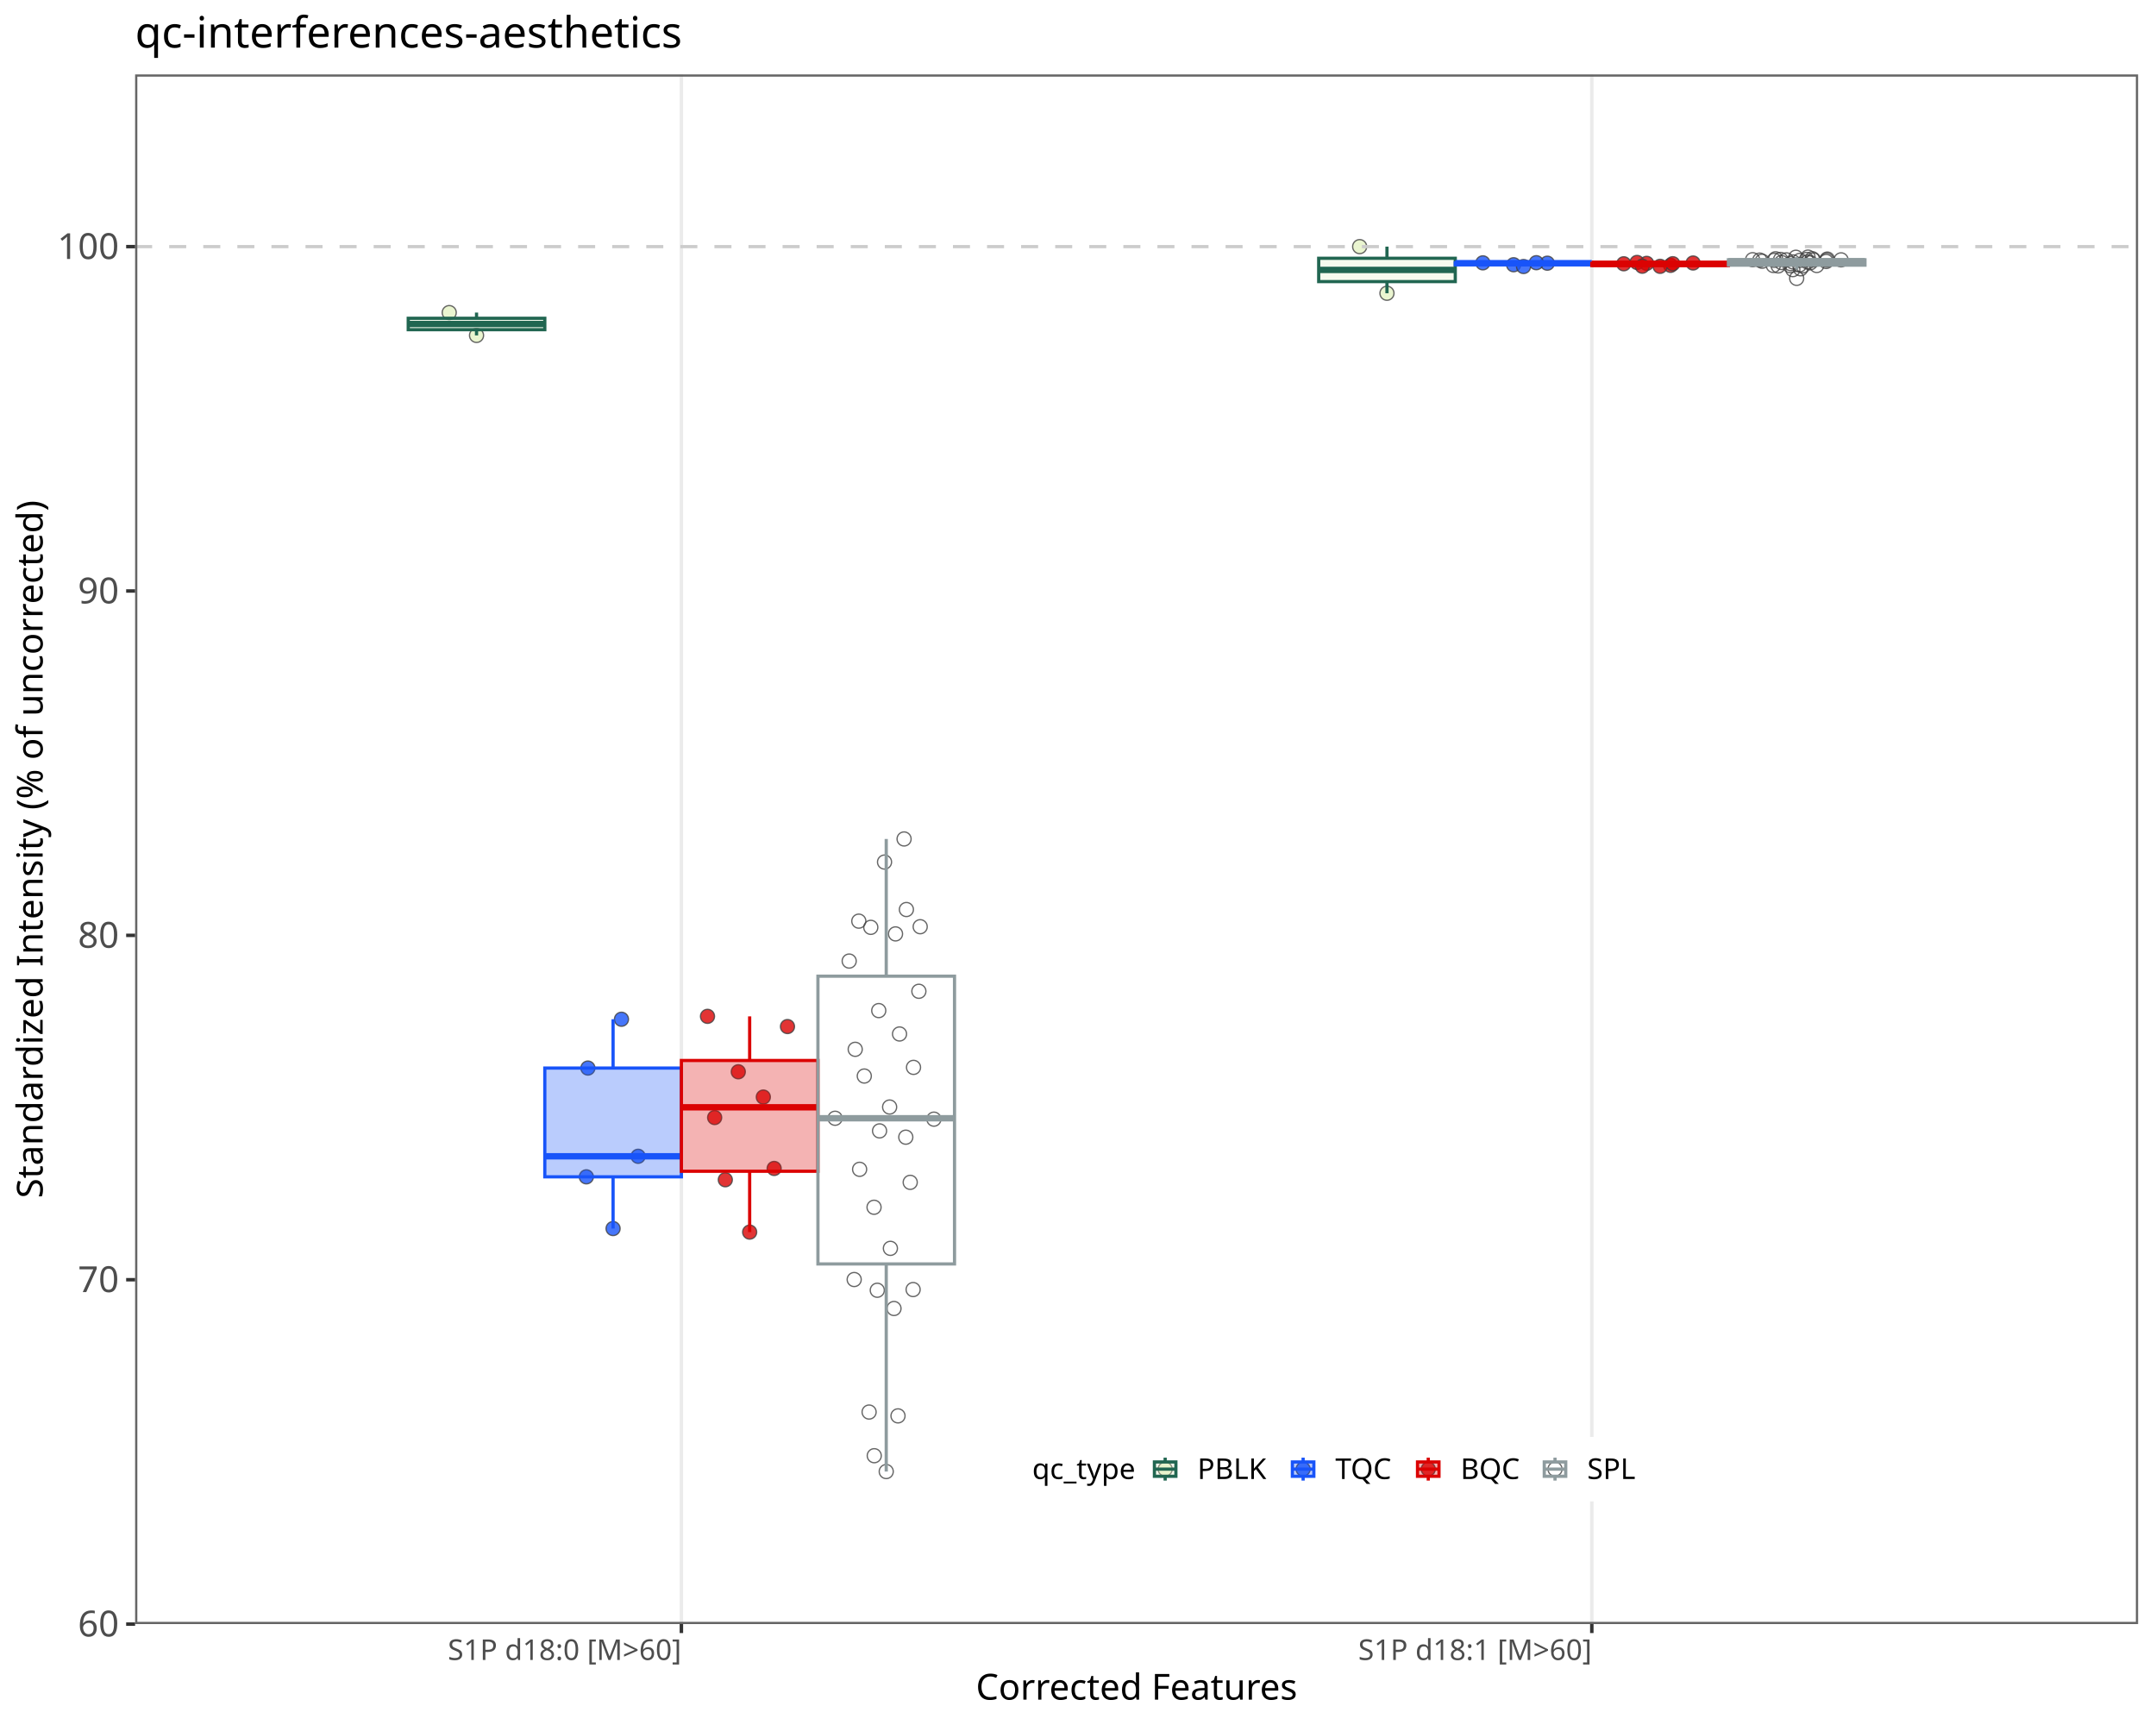
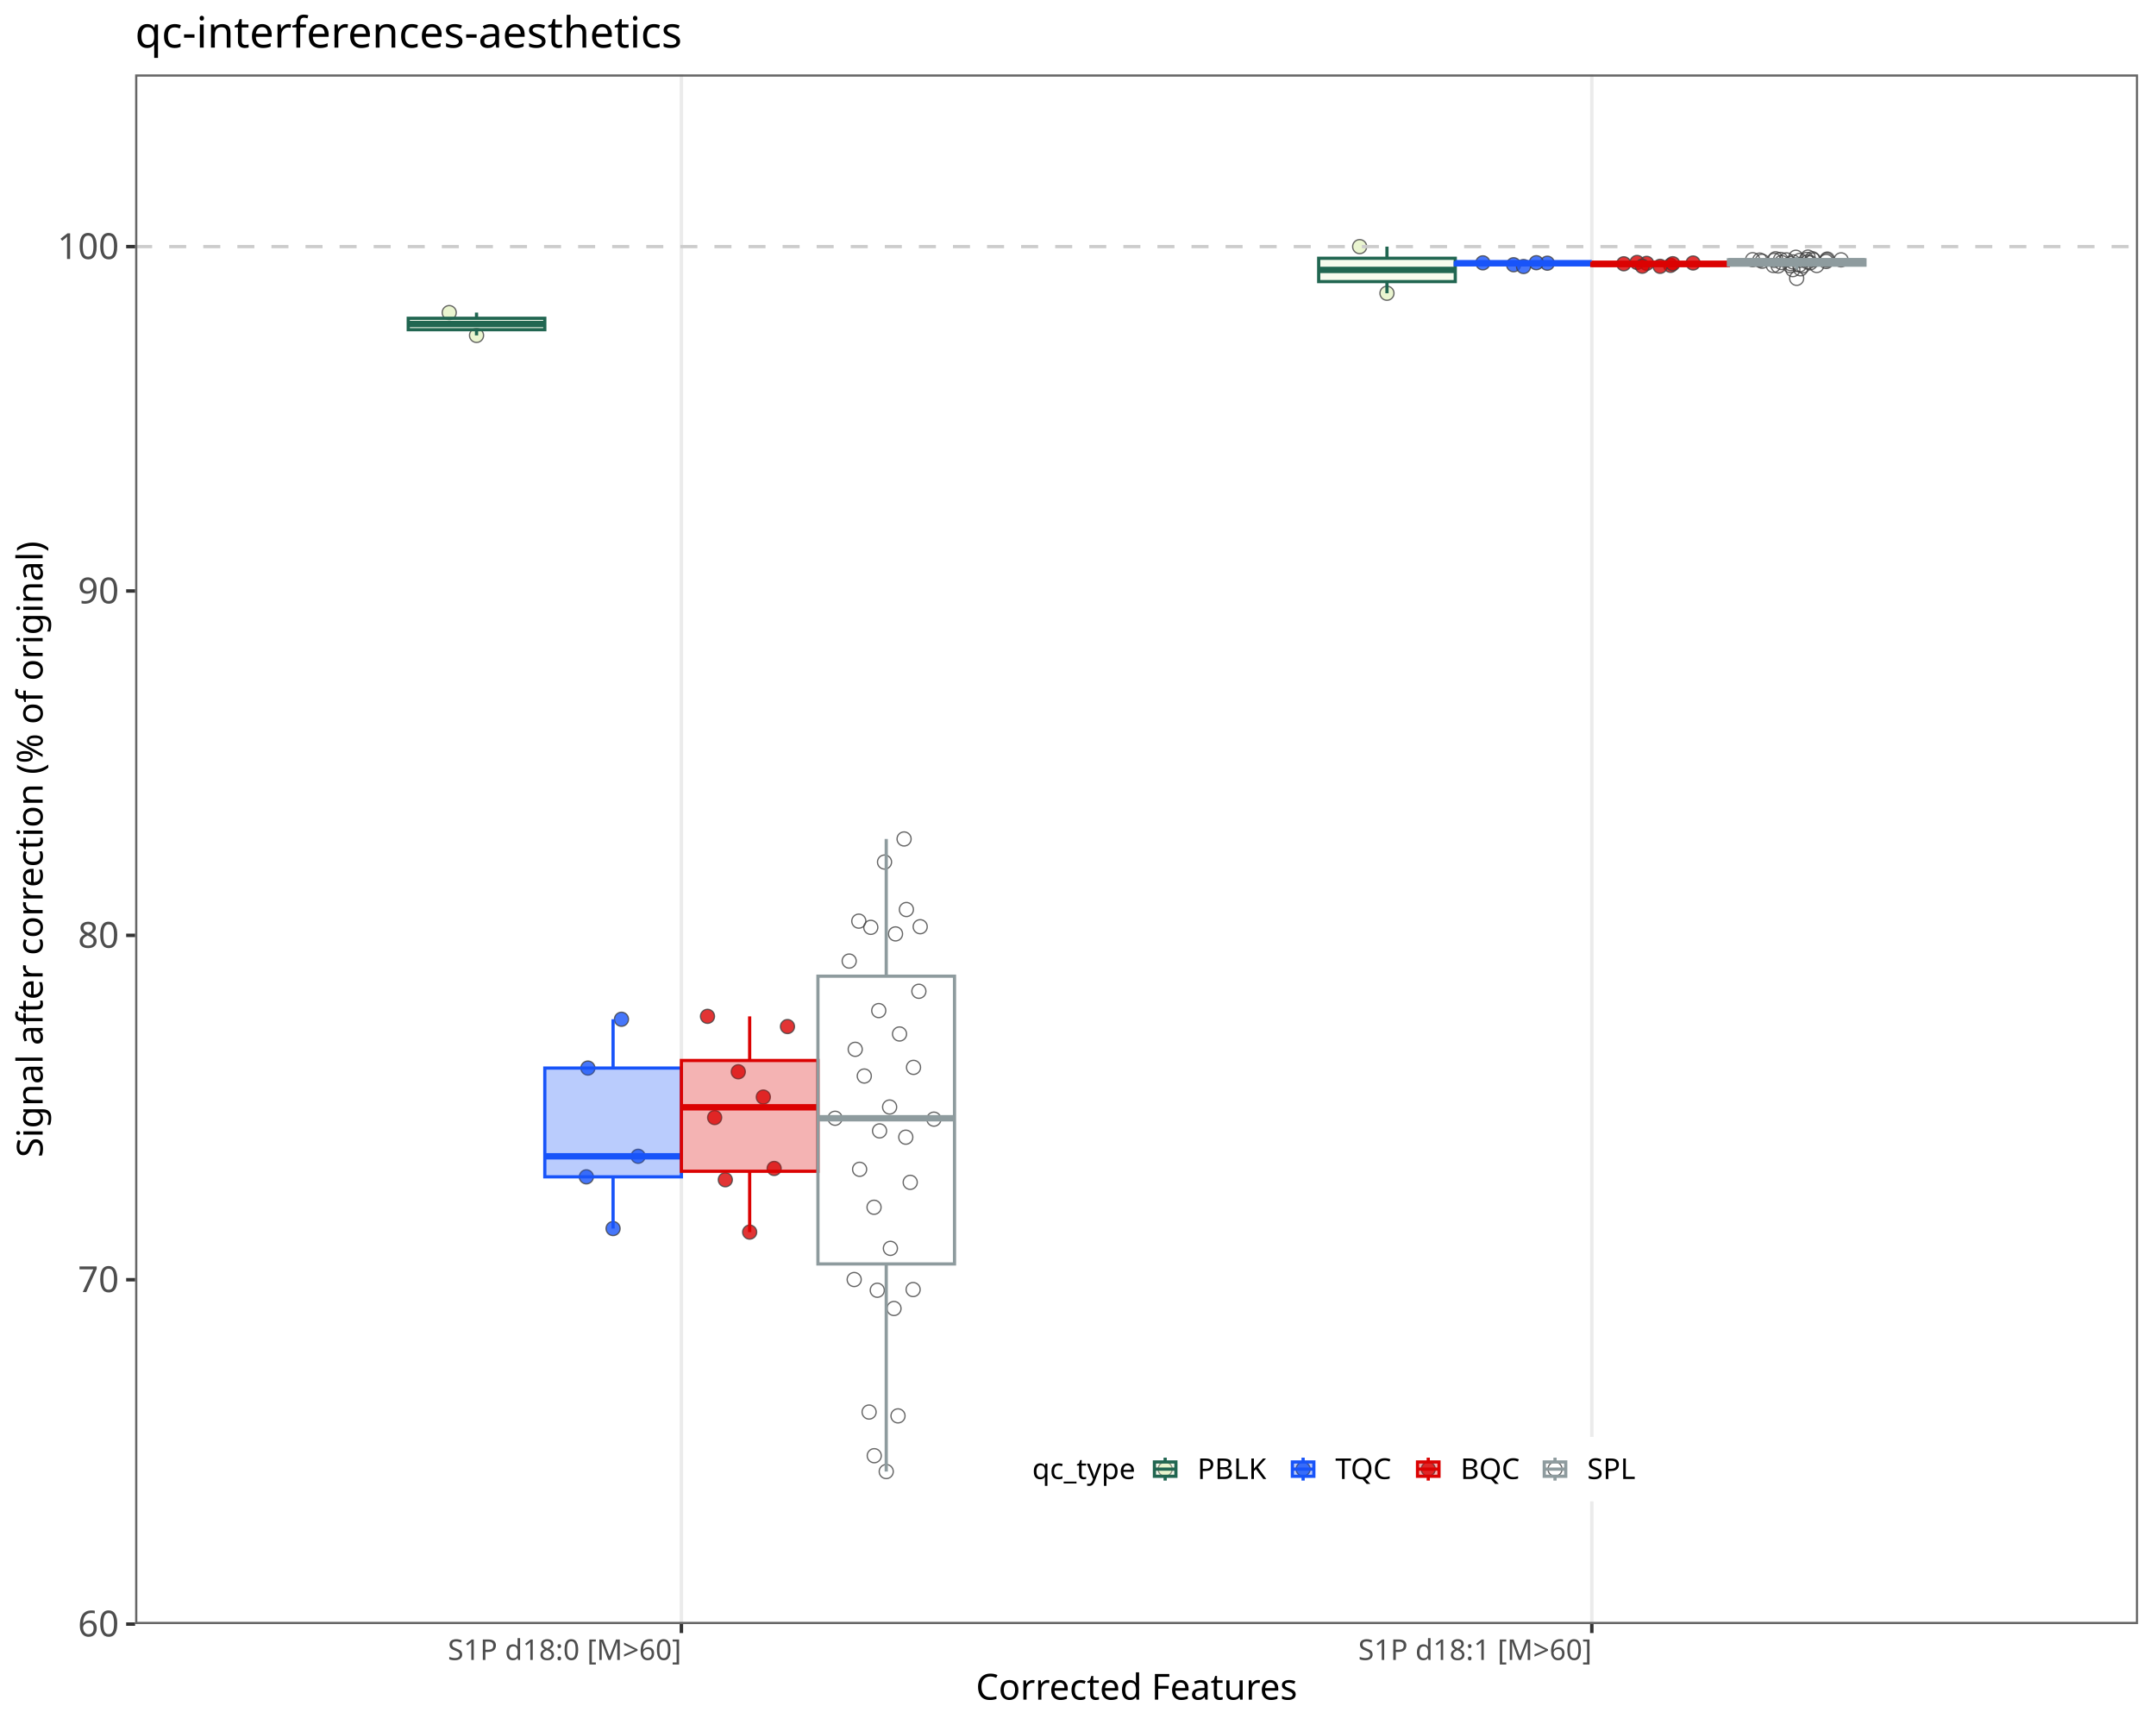
<svg xmlns="http://www.w3.org/2000/svg" class="svglite" data-engine-version="2.0" width="720.00pt" height="576.00pt" viewBox="0 0 720.00 576.00">
  <defs>
    <style type="text/css">
    .svglite line, .svglite polyline, .svglite polygon, .svglite path, .svglite rect, .svglite circle {
      fill: none;
      stroke: #000000;
      stroke-linecap: round;
      stroke-linejoin: round;
      stroke-miterlimit: 10.00;
    }
  </style>
  </defs>
  <rect width="100%" height="100%" style="stroke: none; fill: #FFFFFF;" />
  <defs>
    <clipPath id="cpMC4wMHw3MjAuMDB8MC4wMHw1NzYuMDA=">
      <rect x="0.00" y="0.00" width="720.00" height="576.00" />
    </clipPath>
  </defs>
  <g clip-path="url(#cpMC4wMHw3MjAuMDB8MC4wMHw1NzYuMDA=)">
-     <rect x="0" y="0.00" width="720.00" height="576.00" style="stroke-width: 1.16; stroke: #FFFFFF; fill: #FFFFFF;" />
+     <rect x="0.00" y="0.00" width="720.00" height="576.00" style="stroke-width: 1.16; stroke: #FFFFFF; fill: #FFFFFF;" />
  </g>
  <defs>
    <clipPath id="cpNDUuMTJ8NzE0LjAyfDI0Ljg1fDU0Mi4zMA==">
      <rect x="45.12" y="24.85" width="668.90" height="517.45" />
    </clipPath>
  </defs>
  <g clip-path="url(#cpNDUuMTJ8NzE0LjAyfDI0Ljg1fDU0Mi4zMA==)">
    <rect x="45.12" y="24.85" width="668.90" height="517.45" style="stroke-width: 1.16; stroke: none; fill: #FFFFFF;" />
    <polyline points="227.55,542.30 227.55,24.85 " style="stroke-width: 1.16; stroke: #EBEBEB; stroke-linecap: butt;" />
    <polyline points="531.59,542.30 531.59,24.85 " style="stroke-width: 1.16; stroke: #EBEBEB; stroke-linecap: butt;" />
    <circle cx="159.14" cy="112.00" r="2.35" style="stroke-width: 0.43; stroke: #404040; stroke-opacity: 0.80; fill: #E4F2C4; fill-opacity: 0.80;" />
    <circle cx="150.02" cy="104.38" r="2.35" style="stroke-width: 0.43; stroke: #404040; stroke-opacity: 0.80; fill: #E4F2C4; fill-opacity: 0.80;" />
    <circle cx="196.33" cy="356.64" r="2.35" style="stroke-width: 0.43; stroke: #404040; stroke-opacity: 0.80; fill: #1854F9; fill-opacity: 0.80;" />
    <circle cx="204.74" cy="410.23" r="2.35" style="stroke-width: 0.43; stroke: #404040; stroke-opacity: 0.80; fill: #1854F9; fill-opacity: 0.80;" />
    <circle cx="195.81" cy="392.96" r="2.35" style="stroke-width: 0.43; stroke: #404040; stroke-opacity: 0.80; fill: #1854F9; fill-opacity: 0.80;" />
    <circle cx="213.10" cy="386.10" r="2.35" style="stroke-width: 0.43; stroke: #404040; stroke-opacity: 0.80; fill: #1854F9; fill-opacity: 0.80;" />
    <circle cx="207.54" cy="340.34" r="2.35" style="stroke-width: 0.43; stroke: #404040; stroke-opacity: 0.80; fill: #1854F9; fill-opacity: 0.80;" />
    <circle cx="258.53" cy="390.16" r="2.35" style="stroke-width: 0.43; stroke: #404040; stroke-opacity: 0.80; fill: #DB0202; fill-opacity: 0.80;" />
    <circle cx="238.66" cy="373.16" r="2.35" style="stroke-width: 0.43; stroke: #404040; stroke-opacity: 0.80; fill: #DB0202; fill-opacity: 0.80;" />
    <circle cx="242.22" cy="393.94" r="2.35" style="stroke-width: 0.43; stroke: #404040; stroke-opacity: 0.80; fill: #DB0202; fill-opacity: 0.80;" />
    <circle cx="246.55" cy="357.88" r="2.35" style="stroke-width: 0.43; stroke: #404040; stroke-opacity: 0.80; fill: #DB0202; fill-opacity: 0.80;" />
    <circle cx="250.35" cy="411.42" r="2.35" style="stroke-width: 0.43; stroke: #404040; stroke-opacity: 0.80; fill: #DB0202; fill-opacity: 0.80;" />
    <circle cx="254.91" cy="366.32" r="2.35" style="stroke-width: 0.43; stroke: #404040; stroke-opacity: 0.80; fill: #DB0202; fill-opacity: 0.80;" />
    <circle cx="262.98" cy="342.78" r="2.35" style="stroke-width: 0.43; stroke: #404040; stroke-opacity: 0.80; fill: #DB0202; fill-opacity: 0.80;" />
    <circle cx="236.27" cy="339.37" r="2.35" style="stroke-width: 0.43; stroke: #404040; stroke-opacity: 0.80; fill: #DB0202; fill-opacity: 0.80;" />
    <circle cx="295.96" cy="491.37" r="2.35" style="stroke-width: 0.43; stroke: #404040; stroke-opacity: 0.80;" />
    <circle cx="302.49" cy="379.72" r="2.35" style="stroke-width: 0.43; stroke: #404040; stroke-opacity: 0.80;" />
    <circle cx="311.88" cy="373.70" r="2.35" style="stroke-width: 0.43; stroke: #404040; stroke-opacity: 0.80;" />
    <circle cx="307.30" cy="309.44" r="2.35" style="stroke-width: 0.43; stroke: #404040; stroke-opacity: 0.80;" />
    <circle cx="285.60" cy="350.38" r="2.35" style="stroke-width: 0.43; stroke: #404040; stroke-opacity: 0.80;" />
    <circle cx="305.07" cy="356.41" r="2.35" style="stroke-width: 0.43; stroke: #404040; stroke-opacity: 0.80;" />
    <circle cx="300.40" cy="345.26" r="2.35" style="stroke-width: 0.43; stroke: #404040; stroke-opacity: 0.80;" />
    <circle cx="295.39" cy="287.85" r="2.35" style="stroke-width: 0.43; stroke: #404040; stroke-opacity: 0.80;" />
    <circle cx="288.63" cy="359.30" r="2.35" style="stroke-width: 0.43; stroke: #404040; stroke-opacity: 0.80;" />
    <circle cx="297.35" cy="416.84" r="2.35" style="stroke-width: 0.43; stroke: #404040; stroke-opacity: 0.80;" />
    <circle cx="285.26" cy="427.25" r="2.35" style="stroke-width: 0.43; stroke: #404040; stroke-opacity: 0.80;" />
    <circle cx="303.97" cy="394.80" r="2.35" style="stroke-width: 0.43; stroke: #404040; stroke-opacity: 0.80;" />
    <circle cx="290.80" cy="309.65" r="2.35" style="stroke-width: 0.43; stroke: #404040; stroke-opacity: 0.80;" />
    <circle cx="278.88" cy="373.40" r="2.35" style="stroke-width: 0.43; stroke: #404040; stroke-opacity: 0.80;" />
    <circle cx="293.46" cy="337.45" r="2.35" style="stroke-width: 0.43; stroke: #404040; stroke-opacity: 0.80;" />
    <circle cx="299.06" cy="311.84" r="2.35" style="stroke-width: 0.43; stroke: #404040; stroke-opacity: 0.80;" />
    <circle cx="306.86" cy="331.00" r="2.35" style="stroke-width: 0.43; stroke: #404040; stroke-opacity: 0.80;" />
    <circle cx="301.92" cy="280.14" r="2.35" style="stroke-width: 0.43; stroke: #404040; stroke-opacity: 0.80;" />
    <circle cx="287.07" cy="390.45" r="2.35" style="stroke-width: 0.43; stroke: #404040; stroke-opacity: 0.80;" />
    <circle cx="293.73" cy="377.62" r="2.35" style="stroke-width: 0.43; stroke: #404040; stroke-opacity: 0.80;" />
    <circle cx="297.09" cy="369.65" r="2.35" style="stroke-width: 0.43; stroke: #404040; stroke-opacity: 0.80;" />
    <circle cx="286.80" cy="307.58" r="2.35" style="stroke-width: 0.43; stroke: #404040; stroke-opacity: 0.80;" />
    <circle cx="302.69" cy="303.70" r="2.35" style="stroke-width: 0.43; stroke: #404040; stroke-opacity: 0.80;" />
    <circle cx="283.59" cy="320.91" r="2.35" style="stroke-width: 0.43; stroke: #404040; stroke-opacity: 0.80;" />
    <circle cx="304.94" cy="430.60" r="2.35" style="stroke-width: 0.43; stroke: #404040; stroke-opacity: 0.80;" />
    <circle cx="290.24" cy="471.50" r="2.35" style="stroke-width: 0.43; stroke: #404040; stroke-opacity: 0.80;" />
    <circle cx="291.96" cy="486.08" r="2.35" style="stroke-width: 0.43; stroke: #404040; stroke-opacity: 0.80;" />
    <circle cx="291.89" cy="403.12" r="2.35" style="stroke-width: 0.43; stroke: #404040; stroke-opacity: 0.80;" />
    <circle cx="292.97" cy="430.83" r="2.35" style="stroke-width: 0.43; stroke: #404040; stroke-opacity: 0.80;" />
    <circle cx="299.89" cy="472.78" r="2.35" style="stroke-width: 0.43; stroke: #404040; stroke-opacity: 0.80;" />
    <circle cx="298.55" cy="436.92" r="2.35" style="stroke-width: 0.43; stroke: #404040; stroke-opacity: 0.80;" />
    <circle cx="463.18" cy="97.92" r="2.35" style="stroke-width: 0.43; stroke: #404040; stroke-opacity: 0.80; fill: #E4F2C4; fill-opacity: 0.80;" />
    <circle cx="454.06" cy="82.35" r="2.35" style="stroke-width: 0.43; stroke: #404040; stroke-opacity: 0.80; fill: #E4F2C4; fill-opacity: 0.80;" />
    <circle cx="505.47" cy="88.40" r="2.35" style="stroke-width: 0.43; stroke: #404040; stroke-opacity: 0.80; fill: #1854F9; fill-opacity: 0.80;" />
    <circle cx="495.20" cy="87.77" r="2.35" style="stroke-width: 0.43; stroke: #404040; stroke-opacity: 0.80; fill: #1854F9; fill-opacity: 0.80;" />
    <circle cx="516.73" cy="87.88" r="2.35" style="stroke-width: 0.43; stroke: #404040; stroke-opacity: 0.80; fill: #1854F9; fill-opacity: 0.80;" />
    <circle cx="513.06" cy="87.72" r="2.35" style="stroke-width: 0.43; stroke: #404040; stroke-opacity: 0.80; fill: #1854F9; fill-opacity: 0.80;" />
    <circle cx="508.79" cy="88.99" r="2.35" style="stroke-width: 0.43; stroke: #404040; stroke-opacity: 0.80; fill: #1854F9; fill-opacity: 0.80;" />
    <circle cx="542.25" cy="88.08" r="2.35" style="stroke-width: 0.43; stroke: #404040; stroke-opacity: 0.80; fill: #DB0202; fill-opacity: 0.80;" />
    <circle cx="549.91" cy="87.94" r="2.35" style="stroke-width: 0.43; stroke: #404040; stroke-opacity: 0.80; fill: #DB0202; fill-opacity: 0.80;" />
    <circle cx="565.41" cy="87.82" r="2.35" style="stroke-width: 0.43; stroke: #404040; stroke-opacity: 0.80; fill: #DB0202; fill-opacity: 0.80;" />
    <circle cx="557.90" cy="88.60" r="2.35" style="stroke-width: 0.43; stroke: #404040; stroke-opacity: 0.80; fill: #DB0202; fill-opacity: 0.80;" />
    <circle cx="546.69" cy="87.63" r="2.35" style="stroke-width: 0.43; stroke: #404040; stroke-opacity: 0.80; fill: #DB0202; fill-opacity: 0.80;" />
    <circle cx="558.62" cy="88.06" r="2.35" style="stroke-width: 0.43; stroke: #404040; stroke-opacity: 0.80; fill: #DB0202; fill-opacity: 0.80;" />
    <circle cx="548.44" cy="88.89" r="2.35" style="stroke-width: 0.43; stroke: #404040; stroke-opacity: 0.80; fill: #DB0202; fill-opacity: 0.80;" />
    <circle cx="554.40" cy="88.93" r="2.35" style="stroke-width: 0.43; stroke: #404040; stroke-opacity: 0.80; fill: #DB0202; fill-opacity: 0.80;" />
    <circle cx="606.70" cy="88.65" r="2.35" style="stroke-width: 0.43; stroke: #404040; stroke-opacity: 0.80;" />
    <circle cx="610.05" cy="86.86" r="2.35" style="stroke-width: 0.43; stroke: #404040; stroke-opacity: 0.80;" />
    <circle cx="592.20" cy="88.64" r="2.35" style="stroke-width: 0.43; stroke: #404040; stroke-opacity: 0.80;" />
    <circle cx="598.72" cy="90.03" r="2.35" style="stroke-width: 0.43; stroke: #404040; stroke-opacity: 0.80;" />
    <circle cx="603.78" cy="85.85" r="2.35" style="stroke-width: 0.43; stroke: #404040; stroke-opacity: 0.80;" />
    <circle cx="599.73" cy="85.90" r="2.35" style="stroke-width: 0.43; stroke: #404040; stroke-opacity: 0.80;" />
    <circle cx="600.96" cy="88.44" r="2.35" style="stroke-width: 0.43; stroke: #404040; stroke-opacity: 0.80;" />
    <circle cx="594.93" cy="87.66" r="2.35" style="stroke-width: 0.43; stroke: #404040; stroke-opacity: 0.80;" />
    <circle cx="603.25" cy="86.64" r="2.35" style="stroke-width: 0.43; stroke: #404040; stroke-opacity: 0.80;" />
    <circle cx="585.29" cy="86.72" r="2.35" style="stroke-width: 0.43; stroke: #404040; stroke-opacity: 0.80;" />
    <circle cx="600.00" cy="92.94" r="2.35" style="stroke-width: 0.43; stroke: #404040; stroke-opacity: 0.80;" />
    <circle cx="601.06" cy="86.95" r="2.35" style="stroke-width: 0.43; stroke: #404040; stroke-opacity: 0.80;" />
    <circle cx="594.64" cy="86.63" r="2.35" style="stroke-width: 0.43; stroke: #404040; stroke-opacity: 0.80;" />
    <circle cx="598.01" cy="88.03" r="2.35" style="stroke-width: 0.43; stroke: #404040; stroke-opacity: 0.80;" />
    <circle cx="593.83" cy="88.79" r="2.35" style="stroke-width: 0.43; stroke: #404040; stroke-opacity: 0.80;" />
    <circle cx="604.54" cy="87.75" r="2.35" style="stroke-width: 0.43; stroke: #404040; stroke-opacity: 0.80;" />
    <circle cx="602.13" cy="88.76" r="2.35" style="stroke-width: 0.43; stroke: #404040; stroke-opacity: 0.80;" />
    <circle cx="592.95" cy="86.41" r="2.35" style="stroke-width: 0.43; stroke: #404040; stroke-opacity: 0.80;" />
    <circle cx="614.83" cy="86.77" r="2.35" style="stroke-width: 0.43; stroke: #404040; stroke-opacity: 0.80;" />
    <circle cx="588.48" cy="87.23" r="2.35" style="stroke-width: 0.43; stroke: #404040; stroke-opacity: 0.80;" />
    <circle cx="598.77" cy="87.46" r="2.35" style="stroke-width: 0.43; stroke: #404040; stroke-opacity: 0.80;" />
    <circle cx="592.49" cy="86.92" r="2.35" style="stroke-width: 0.43; stroke: #404040; stroke-opacity: 0.80;" />
    <circle cx="609.86" cy="87.31" r="2.35" style="stroke-width: 0.43; stroke: #404040; stroke-opacity: 0.80;" />
    <circle cx="610.23" cy="86.51" r="2.35" style="stroke-width: 0.43; stroke: #404040; stroke-opacity: 0.80;" />
    <circle cx="601.30" cy="89.75" r="2.35" style="stroke-width: 0.43; stroke: #404040; stroke-opacity: 0.80;" />
    <circle cx="605.69" cy="86.81" r="2.35" style="stroke-width: 0.43; stroke: #404040; stroke-opacity: 0.80;" />
    <circle cx="603.65" cy="87.47" r="2.35" style="stroke-width: 0.43; stroke: #404040; stroke-opacity: 0.80;" />
    <circle cx="597.79" cy="88.69" r="2.35" style="stroke-width: 0.43; stroke: #404040; stroke-opacity: 0.80;" />
    <circle cx="596.58" cy="86.77" r="2.35" style="stroke-width: 0.43; stroke: #404040; stroke-opacity: 0.80;" />
    <circle cx="605.22" cy="86.38" r="2.35" style="stroke-width: 0.43; stroke: #404040; stroke-opacity: 0.80;" />
    <circle cx="587.69" cy="86.85" r="2.35" style="stroke-width: 0.43; stroke: #404040; stroke-opacity: 0.80;" />
    <line x1="159.14" y1="106.28" x2="159.14" y2="104.38" style="stroke-width: 1.07; stroke: #216651; stroke-linecap: butt;" />
    <line x1="159.14" y1="110.09" x2="159.14" y2="112.00" style="stroke-width: 1.07; stroke: #216651; stroke-linecap: butt;" />
    <polygon points="136.33,106.28 136.33,110.09 181.94,110.09 181.94,106.28 136.33,106.28 " style="stroke-width: 1.07; stroke: #216651; stroke-linecap: butt; stroke-linejoin: miter; fill: #E4F2C4; fill-opacity: 0.30;" />
    <line x1="136.33" y1="108.19" x2="181.94" y2="108.19" style="stroke-width: 2.13; stroke: #216651; stroke-linecap: butt; stroke-linejoin: miter;" />
    <line x1="463.18" y1="86.24" x2="463.18" y2="82.35" style="stroke-width: 1.07; stroke: #216651; stroke-linecap: butt;" />
    <line x1="463.18" y1="94.03" x2="463.18" y2="97.92" style="stroke-width: 1.07; stroke: #216651; stroke-linecap: butt;" />
    <polygon points="440.38,86.24 440.38,94.03 485.99,94.03 485.99,86.24 440.38,86.24 " style="stroke-width: 1.07; stroke: #216651; stroke-linecap: butt; stroke-linejoin: miter; fill: #E4F2C4; fill-opacity: 0.30;" />
    <line x1="440.38" y1="90.13" x2="485.99" y2="90.13" style="stroke-width: 2.13; stroke: #216651; stroke-linecap: butt; stroke-linejoin: miter;" />
    <line x1="204.74" y1="356.64" x2="204.74" y2="340.34" style="stroke-width: 1.07; stroke: #1854F9; stroke-linecap: butt;" />
    <line x1="204.74" y1="392.96" x2="204.74" y2="410.23" style="stroke-width: 1.07; stroke: #1854F9; stroke-linecap: butt;" />
    <polygon points="181.94,356.64 181.94,392.96 227.55,392.96 227.55,356.64 181.94,356.64 " style="stroke-width: 1.07; stroke: #1854F9; stroke-linecap: butt; stroke-linejoin: miter; fill: #1854F9; fill-opacity: 0.30;" />
    <line x1="181.94" y1="386.10" x2="227.55" y2="386.10" style="stroke-width: 2.13; stroke: #1854F9; stroke-linecap: butt; stroke-linejoin: miter;" />
    <line x1="508.79" y1="87.77" x2="508.79" y2="87.72" style="stroke-width: 1.07; stroke: #1854F9; stroke-linecap: butt;" />
    <line x1="508.79" y1="88.40" x2="508.79" y2="88.99" style="stroke-width: 1.07; stroke: #1854F9; stroke-linecap: butt;" />
    <polygon points="485.99,87.77 485.99,88.40 531.59,88.40 531.59,87.77 485.99,87.77 " style="stroke-width: 1.07; stroke: #1854F9; stroke-linecap: butt; stroke-linejoin: miter; fill: #1854F9; fill-opacity: 0.30;" />
    <line x1="485.99" y1="87.88" x2="531.59" y2="87.88" style="stroke-width: 2.13; stroke: #1854F9; stroke-linecap: butt; stroke-linejoin: miter;" />
    <line x1="250.35" y1="354.11" x2="250.35" y2="339.37" style="stroke-width: 1.07; stroke: #DB0202; stroke-linecap: butt;" />
    <line x1="250.35" y1="391.10" x2="250.35" y2="411.42" style="stroke-width: 1.07; stroke: #DB0202; stroke-linecap: butt;" />
    <polygon points="227.55,354.11 227.55,391.10 273.15,391.10 273.15,354.11 227.55,354.11 " style="stroke-width: 1.07; stroke: #DB0202; stroke-linecap: butt; stroke-linejoin: miter; fill: #DB0202; fill-opacity: 0.30;" />
    <line x1="227.55" y1="369.74" x2="273.15" y2="369.74" style="stroke-width: 2.13; stroke: #DB0202; stroke-linecap: butt; stroke-linejoin: miter;" />
    <line x1="554.40" y1="87.91" x2="554.40" y2="87.63" style="stroke-width: 1.07; stroke: #DB0202; stroke-linecap: butt;" />
    <line x1="554.40" y1="88.68" x2="554.40" y2="88.93" style="stroke-width: 1.07; stroke: #DB0202; stroke-linecap: butt;" />
    <polygon points="531.59,87.91 531.59,88.68 577.20,88.68 577.20,87.91 531.59,87.91 " style="stroke-width: 1.07; stroke: #DB0202; stroke-linecap: butt; stroke-linejoin: miter; fill: #DB0202; fill-opacity: 0.30;" />
    <line x1="531.59" y1="88.07" x2="577.20" y2="88.07" style="stroke-width: 2.13; stroke: #DB0202; stroke-linecap: butt; stroke-linejoin: miter;" />
    <line x1="295.96" y1="325.96" x2="295.96" y2="280.14" style="stroke-width: 1.07; stroke: #8E9B9E; stroke-linecap: butt;" />
    <line x1="295.96" y1="422.05" x2="295.96" y2="491.37" style="stroke-width: 1.07; stroke: #8E9B9E; stroke-linecap: butt;" />
    <polygon points="273.15,325.96 273.15,422.05 318.76,422.05 318.76,325.96 273.15,325.96 " style="stroke-width: 1.07; stroke: #8E9B9E; stroke-linecap: butt; stroke-linejoin: miter; fill: none;" />
    <line x1="273.15" y1="373.40" x2="318.76" y2="373.40" style="stroke-width: 2.13; stroke: #8E9B9E; stroke-linecap: butt; stroke-linejoin: miter;" />
    <line x1="600.00" y1="86.74" x2="600.00" y2="85.85" style="stroke-width: 1.07; stroke: #8E9B9E; stroke-linecap: butt;" />
    <line x1="600.00" y1="88.54" x2="600.00" y2="90.03" style="stroke-width: 1.07; stroke: #8E9B9E; stroke-linecap: butt;" />
    <polygon points="577.20,86.74 577.20,88.54 622.81,88.54 622.81,86.74 577.20,86.74 " style="stroke-width: 1.07; stroke: #8E9B9E; stroke-linecap: butt; stroke-linejoin: miter; fill: none;" />
    <line x1="577.20" y1="87.23" x2="622.81" y2="87.23" style="stroke-width: 2.13; stroke: #8E9B9E; stroke-linecap: butt; stroke-linejoin: miter;" />
    <line x1="45.12" y1="82.35" x2="714.02" y2="82.35" style="stroke-width: 1.07; stroke: #CCCCCC; stroke-dasharray: 5.69,5.69; stroke-linecap: butt;" />
    <rect x="45.12" y="24.85" width="668.90" height="517.45" style="stroke-width: 1.49; stroke: #666666;" />
  </g>
  <g clip-path="url(#cpMC4wMHw3MjAuMDB8MC4wMHw1NzYuMDA=)">
    <text x="39.74" y="546.43" text-anchor="end" style="font-size: 12.00px; fill: #4D4D4D; font-family: sans;" textLength="13.35px" lengthAdjust="spacingAndGlyphs">60</text>
    <text x="39.74" y="431.44" text-anchor="end" style="font-size: 12.00px; fill: #4D4D4D; font-family: sans;" textLength="13.35px" lengthAdjust="spacingAndGlyphs">70</text>
    <text x="39.74" y="316.46" text-anchor="end" style="font-size: 12.00px; fill: #4D4D4D; font-family: sans;" textLength="13.35px" lengthAdjust="spacingAndGlyphs">80</text>
    <text x="39.74" y="201.47" text-anchor="end" style="font-size: 12.00px; fill: #4D4D4D; font-family: sans;" textLength="13.35px" lengthAdjust="spacingAndGlyphs">90</text>
    <text x="39.74" y="86.48" text-anchor="end" style="font-size: 12.00px; fill: #4D4D4D; font-family: sans;" textLength="20.02px" lengthAdjust="spacingAndGlyphs">100</text>
    <polyline points="42.13,542.30 45.12,542.30 " style="stroke-width: 1.16; stroke: #333333; stroke-linecap: butt;" />
    <polyline points="42.13,427.32 45.12,427.32 " style="stroke-width: 1.16; stroke: #333333; stroke-linecap: butt;" />
    <polyline points="42.13,312.33 45.12,312.33 " style="stroke-width: 1.16; stroke: #333333; stroke-linecap: butt;" />
    <polyline points="42.13,197.34 45.12,197.34 " style="stroke-width: 1.16; stroke: #333333; stroke-linecap: butt;" />
    <polyline points="42.13,82.35 45.12,82.35 " style="stroke-width: 1.16; stroke: #333333; stroke-linecap: butt;" />
    <polyline points="227.55,545.29 227.55,542.30 " style="stroke-width: 1.16; stroke: #333333; stroke-linecap: butt;" />
    <polyline points="531.59,545.29 531.59,542.30 " style="stroke-width: 1.16; stroke: #333333; stroke-linecap: butt;" />
    <text x="227.55" y="554.29" text-anchor="end" style="font-size: 9.60px; fill: #4D4D4D; font-family: sans;" textLength="77.13px" lengthAdjust="spacingAndGlyphs">S1P d18:0 [M&gt;60]</text>
    <text x="531.59" y="554.29" text-anchor="end" style="font-size: 9.60px; fill: #4D4D4D; font-family: sans;" textLength="77.13px" lengthAdjust="spacingAndGlyphs">S1P d18:1 [M&gt;60]</text>
    <text x="379.57" y="567.53" text-anchor="middle" style="font-size: 12.00px; font-family: sans;" textLength="103.39px" lengthAdjust="spacingAndGlyphs">Corrected Features</text>
-     <text transform="translate(14.24,283.58) rotate(-90)" text-anchor="middle" style="font-size: 12.00px; font-family: sans;" textLength="220.81px" lengthAdjust="spacingAndGlyphs">Standardized Intensity (% of uncorrected)</text>
+     <text transform="translate(14.24,283.58) rotate(-90)" text-anchor="middle" style="font-size: 12.00px; font-family: sans;" textLength="194.09px" lengthAdjust="spacingAndGlyphs">Signal after correction (% of original)</text>
    <rect x="338.74" y="479.80" width="215.45" height="21.52" style="stroke-width: 1.16; stroke: none; fill: #FFFFFF;" />
    <text x="344.71" y="493.86" style="font-size: 9.60px; font-family: sans;" textLength="33.63px" lengthAdjust="spacingAndGlyphs">qc_type</text>
    <rect x="384.32" y="485.78" width="9.56" height="9.56" style="stroke-width: 1.16; stroke: none; fill: #FFFFFF;" />
    <circle cx="389.11" cy="490.56" r="2.35" style="stroke-width: 0.43; stroke: #404040; stroke-opacity: 0.80; fill: #E4F2C4; fill-opacity: 0.80;" />
    <polyline points="389.11,494.39 389.11,492.95 " style="stroke-width: 1.07; stroke: #216651; stroke-linecap: butt; stroke-linejoin: miter;" />
    <polyline points="389.11,488.17 389.11,486.73 " style="stroke-width: 1.07; stroke: #216651; stroke-linecap: butt; stroke-linejoin: miter;" />
    <rect x="385.52" y="488.17" width="7.17" height="4.78" style="stroke-width: 1.07; stroke: #216651; stroke-linecap: butt; stroke-linejoin: miter; fill: #E4F2C4; fill-opacity: 0.30;" />
    <polyline points="385.52,490.56 392.69,490.56 " style="stroke-width: 1.07; stroke: #216651; stroke-linecap: butt; stroke-linejoin: miter;" />
    <polyline points="389.11,494.39 389.11,494.39 " style="stroke-width: 1.07; stroke: #216651; stroke-linecap: butt; stroke-linejoin: miter;" />
    <polyline points="389.11,486.73 389.11,486.73 " style="stroke-width: 1.07; stroke: #216651; stroke-linecap: butt; stroke-linejoin: miter;" />
    <rect x="430.40" y="485.78" width="9.56" height="9.56" style="stroke-width: 1.16; stroke: none; fill: #FFFFFF;" />
    <circle cx="435.18" cy="490.56" r="2.35" style="stroke-width: 0.43; stroke: #404040; stroke-opacity: 0.80; fill: #1854F9; fill-opacity: 0.80;" />
    <polyline points="435.18,494.39 435.18,492.95 " style="stroke-width: 1.07; stroke: #1854F9; stroke-linecap: butt; stroke-linejoin: miter;" />
    <polyline points="435.18,488.17 435.18,486.73 " style="stroke-width: 1.07; stroke: #1854F9; stroke-linecap: butt; stroke-linejoin: miter;" />
    <rect x="431.59" y="488.17" width="7.17" height="4.78" style="stroke-width: 1.07; stroke: #1854F9; stroke-linecap: butt; stroke-linejoin: miter; fill: #1854F9; fill-opacity: 0.30;" />
    <polyline points="431.59,490.56 438.77,490.56 " style="stroke-width: 1.07; stroke: #1854F9; stroke-linecap: butt; stroke-linejoin: miter;" />
    <polyline points="435.18,494.39 435.18,494.39 " style="stroke-width: 1.07; stroke: #1854F9; stroke-linecap: butt; stroke-linejoin: miter;" />
    <polyline points="435.18,486.73 435.18,486.73 " style="stroke-width: 1.07; stroke: #1854F9; stroke-linecap: butt; stroke-linejoin: miter;" />
    <rect x="472.19" y="485.78" width="9.56" height="9.56" style="stroke-width: 1.16; stroke: none; fill: #FFFFFF;" />
    <circle cx="476.97" cy="490.56" r="2.35" style="stroke-width: 0.43; stroke: #404040; stroke-opacity: 0.80; fill: #DB0202; fill-opacity: 0.80;" />
    <polyline points="476.97,494.39 476.97,492.95 " style="stroke-width: 1.07; stroke: #DB0202; stroke-linecap: butt; stroke-linejoin: miter;" />
    <polyline points="476.97,488.17 476.97,486.73 " style="stroke-width: 1.07; stroke: #DB0202; stroke-linecap: butt; stroke-linejoin: miter;" />
    <rect x="473.38" y="488.17" width="7.17" height="4.78" style="stroke-width: 1.07; stroke: #DB0202; stroke-linecap: butt; stroke-linejoin: miter; fill: #DB0202; fill-opacity: 0.30;" />
    <polyline points="473.38,490.56 480.56,490.56 " style="stroke-width: 1.07; stroke: #DB0202; stroke-linecap: butt; stroke-linejoin: miter;" />
    <polyline points="476.97,494.39 476.97,494.39 " style="stroke-width: 1.07; stroke: #DB0202; stroke-linecap: butt; stroke-linejoin: miter;" />
    <polyline points="476.97,486.73 476.97,486.73 " style="stroke-width: 1.07; stroke: #DB0202; stroke-linecap: butt; stroke-linejoin: miter;" />
    <rect x="514.52" y="485.78" width="9.56" height="9.56" style="stroke-width: 1.16; stroke: none; fill: #FFFFFF;" />
    <circle cx="519.30" cy="490.56" r="2.35" style="stroke-width: 0.43; stroke: #404040; stroke-opacity: 0.80;" />
    <polyline points="519.30,494.39 519.30,492.95 " style="stroke-width: 1.07; stroke: #8E9B9E; stroke-linecap: butt; stroke-linejoin: miter;" />
    <polyline points="519.30,488.17 519.30,486.73 " style="stroke-width: 1.07; stroke: #8E9B9E; stroke-linecap: butt; stroke-linejoin: miter;" />
    <rect x="515.71" y="488.17" width="7.17" height="4.78" style="stroke-width: 1.07; stroke: #8E9B9E; stroke-linecap: butt; stroke-linejoin: miter;" />
    <polyline points="515.71,490.56 522.89,490.56 " style="stroke-width: 1.07; stroke: #8E9B9E; stroke-linecap: butt; stroke-linejoin: miter;" />
    <polyline points="519.30,494.39 519.30,494.39 " style="stroke-width: 1.07; stroke: #8E9B9E; stroke-linecap: butt; stroke-linejoin: miter;" />
    <polyline points="519.30,486.73 519.30,486.73 " style="stroke-width: 1.07; stroke: #8E9B9E; stroke-linecap: butt; stroke-linejoin: miter;" />
    <text x="399.87" y="493.86" style="font-size: 9.60px; font-family: sans;" textLength="24.55px" lengthAdjust="spacingAndGlyphs">PBLK</text>
    <text x="445.94" y="493.86" style="font-size: 9.60px; font-family: sans;" textLength="20.27px" lengthAdjust="spacingAndGlyphs">TQC</text>
    <text x="487.73" y="493.86" style="font-size: 9.60px; font-family: sans;" textLength="20.81px" lengthAdjust="spacingAndGlyphs">BQC</text>
    <text x="530.06" y="493.86" style="font-size: 9.60px; font-family: sans;" textLength="18.15px" lengthAdjust="spacingAndGlyphs">SPL</text>
    <text x="45.12" y="15.89" style="font-size: 14.40px; font-family: sans;" textLength="172.91px" lengthAdjust="spacingAndGlyphs">qc-interferences-aesthetics</text>
  </g>
</svg>
